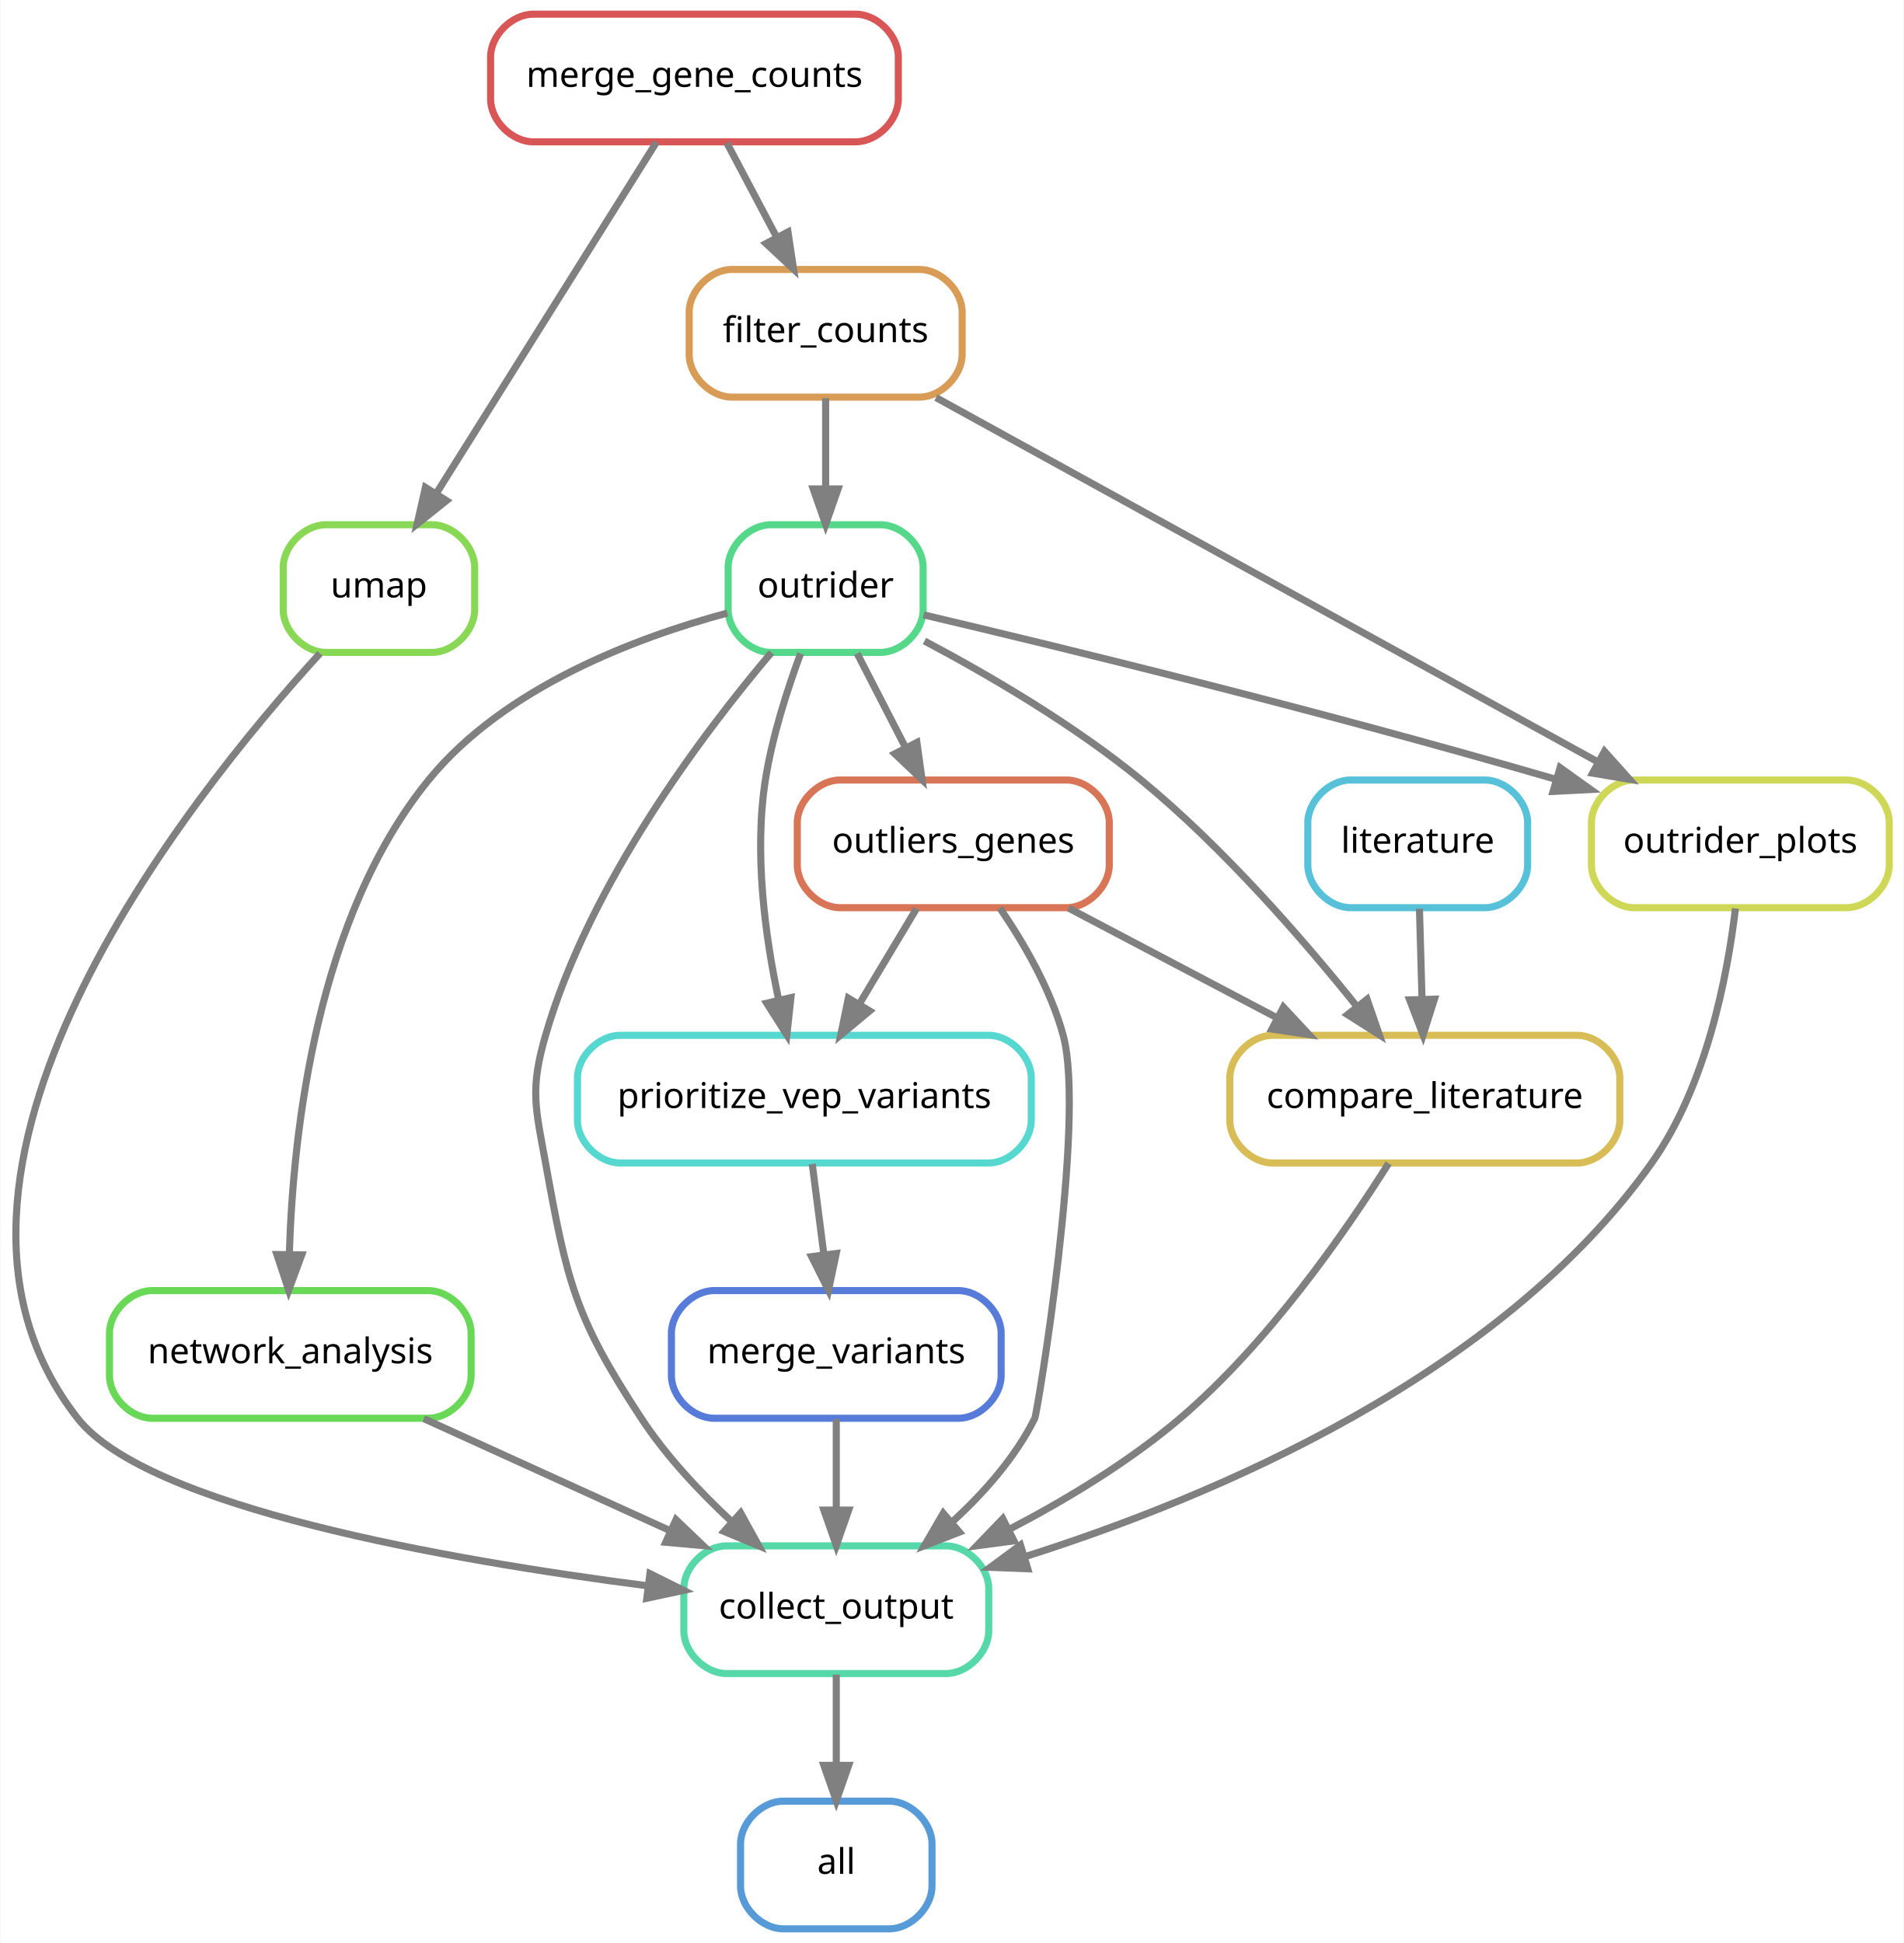
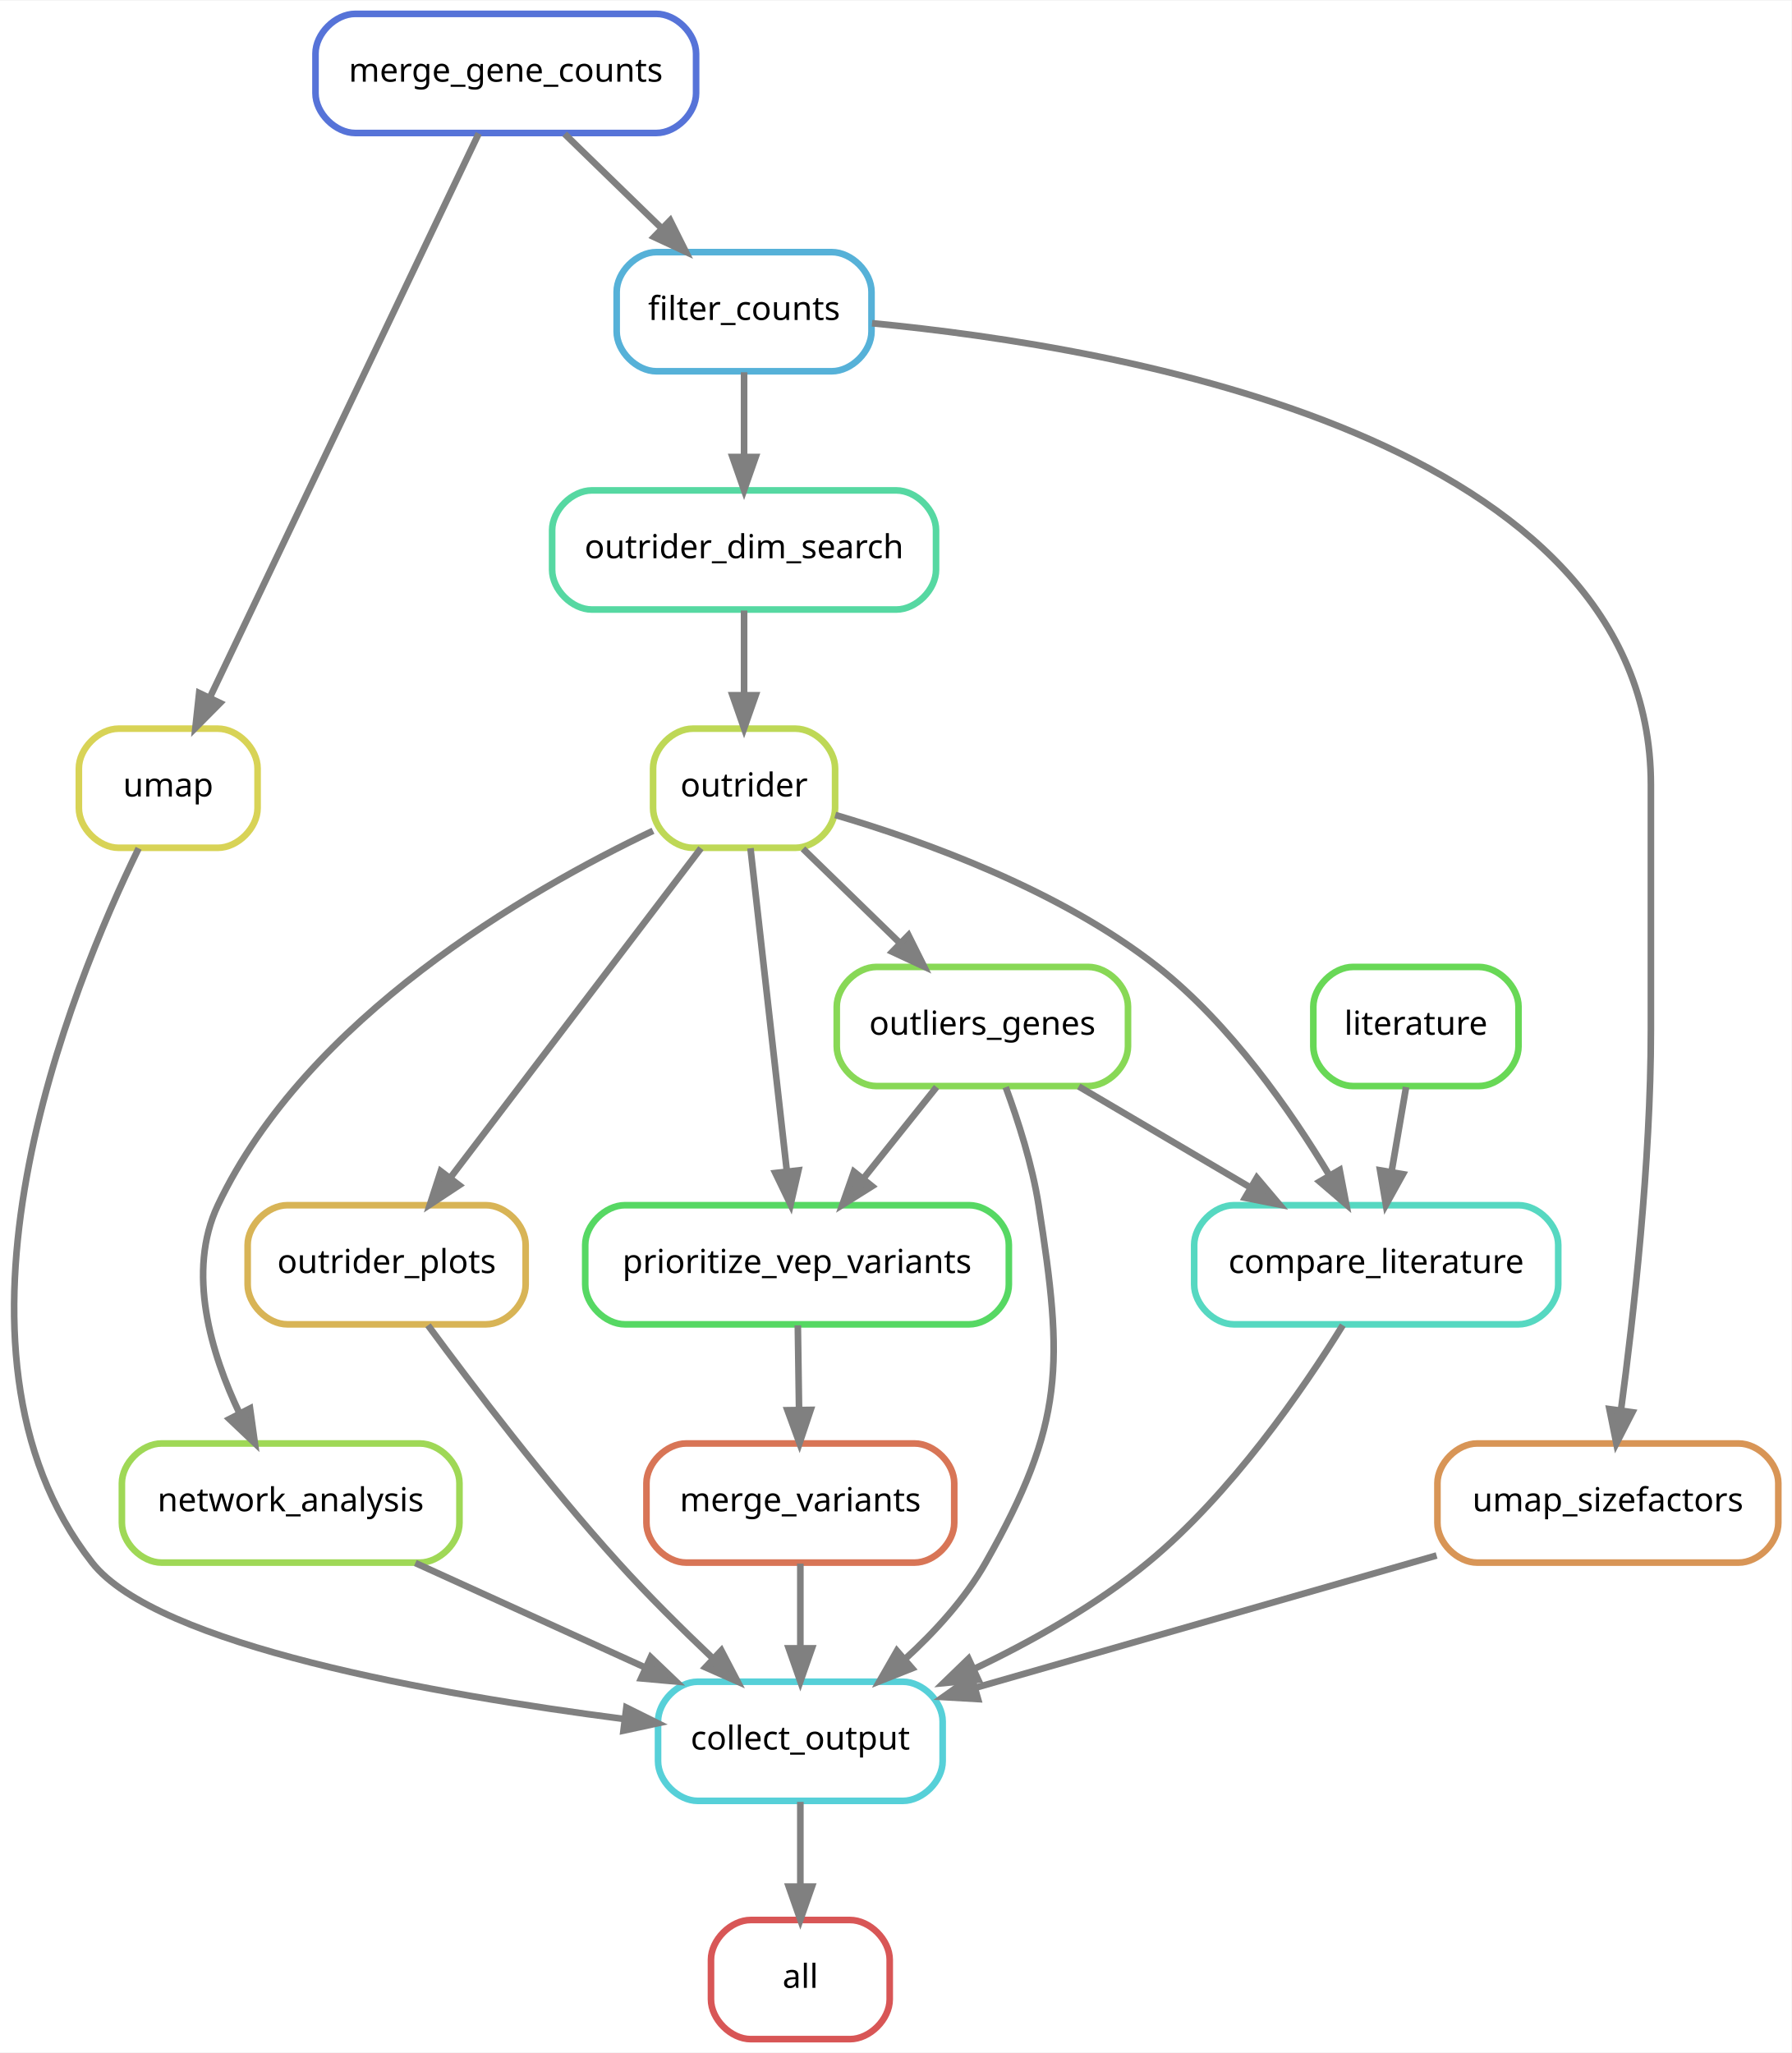
- <svg xmlns="http://www.w3.org/2000/svg" width="537pt" height="548pt" viewBox="0.00 0.00 536.76 548.00">
-   <g id="graph0" class="graph" transform="scale(1 1) rotate(0) translate(4 544)">
-     <polygon fill="white" stroke="transparent" points="-4,4 -4,-544 532.76,-544 532.76,4 -4,4" />
+ <svg xmlns="http://www.w3.org/2000/svg" width="541pt" height="620pt" viewBox="0.00 0.00 541.33 620.00">
+   <g id="graph0" class="graph" transform="scale(1 1) rotate(0) translate(4 616)">
+     <polygon fill="white" stroke="transparent" points="-4,4 -4,-616 537.33,-616 537.33,4 -4,4" />
    <g id="node1" class="node">
-       <path fill="none" stroke="#569ad8" stroke-width="2" d="M246.76,-36C246.76,-36 216.76,-36 216.76,-36 210.76,-36 204.76,-30 204.76,-24 204.76,-24 204.76,-12 204.76,-12 204.76,-6 210.76,0 216.76,0 216.76,0 246.76,0 246.76,0 252.76,0 258.76,-6 258.76,-12 258.76,-12 258.76,-24 258.76,-24 258.76,-30 252.76,-36 246.76,-36" />
-       <text text-anchor="middle" x="231.76" y="-15.5" font-family="sans" font-size="10.00">all</text>
+       <path fill="none" stroke="#d85656" stroke-width="2" d="M252.83,-36C252.83,-36 222.83,-36 222.83,-36 216.83,-36 210.83,-30 210.83,-24 210.83,-24 210.83,-12 210.83,-12 210.83,-6 216.83,0 222.83,0 222.83,0 252.83,0 252.83,0 258.83,0 264.83,-6 264.83,-12 264.83,-12 264.83,-24 264.83,-24 264.83,-30 258.83,-36 252.83,-36" />
+       <text text-anchor="middle" x="237.83" y="-15.5" font-family="sans" font-size="10.00">all</text>
    </g>
    <g id="node2" class="node">
-       <path fill="none" stroke="#56d8a9" stroke-width="2" d="M262.76,-108C262.76,-108 200.76,-108 200.76,-108 194.76,-108 188.76,-102 188.76,-96 188.76,-96 188.76,-84 188.76,-84 188.76,-78 194.76,-72 200.76,-72 200.76,-72 262.76,-72 262.76,-72 268.76,-72 274.76,-78 274.76,-84 274.76,-84 274.76,-96 274.76,-96 274.76,-102 268.76,-108 262.76,-108" />
-       <text text-anchor="middle" x="231.76" y="-87.5" font-family="sans" font-size="10.00">collect_output</text>
+       <path fill="none" stroke="#56d0d8" stroke-width="2" d="M268.83,-108C268.83,-108 206.83,-108 206.83,-108 200.83,-108 194.83,-102 194.83,-96 194.83,-96 194.83,-84 194.83,-84 194.83,-78 200.83,-72 206.83,-72 206.83,-72 268.83,-72 268.83,-72 274.83,-72 280.83,-78 280.83,-84 280.83,-84 280.83,-96 280.83,-96 280.83,-102 274.83,-108 268.83,-108" />
+       <text text-anchor="middle" x="237.83" y="-87.5" font-family="sans" font-size="10.00">collect_output</text>
    </g>
    <g id="edge1" class="edge">
-       <path fill="none" stroke="grey" stroke-width="2" d="M231.76,-71.7C231.76,-63.98 231.76,-54.71 231.76,-46.11" />
-       <polygon fill="grey" stroke="grey" stroke-width="2" points="235.26,-46.1 231.76,-36.1 228.26,-46.1 235.26,-46.1" />
+       <path fill="none" stroke="grey" stroke-width="2" d="M237.83,-71.7C237.83,-63.98 237.83,-54.71 237.83,-46.11" />
+       <polygon fill="grey" stroke="grey" stroke-width="2" points="241.33,-46.1 237.83,-36.1 234.33,-46.1 241.33,-46.1" />
    </g>
    <g id="node3" class="node">
-       <path fill="none" stroke="#88d856" stroke-width="2" d="M117.76,-396C117.76,-396 87.76,-396 87.76,-396 81.76,-396 75.76,-390 75.76,-384 75.76,-384 75.76,-372 75.76,-372 75.76,-366 81.76,-360 87.76,-360 87.76,-360 117.76,-360 117.76,-360 123.76,-360 129.76,-366 129.76,-372 129.76,-372 129.76,-384 129.76,-384 129.76,-390 123.76,-396 117.76,-396" />
-       <text text-anchor="middle" x="102.76" y="-375.5" font-family="sans" font-size="10.00">umap</text>
+       <path fill="none" stroke="#d8d356" stroke-width="2" d="M61.83,-396C61.83,-396 31.83,-396 31.83,-396 25.83,-396 19.83,-390 19.83,-384 19.83,-384 19.83,-372 19.83,-372 19.83,-366 25.83,-360 31.83,-360 31.83,-360 61.83,-360 61.83,-360 67.83,-360 73.83,-366 73.83,-372 73.83,-372 73.83,-384 73.83,-384 73.83,-390 67.83,-396 61.83,-396" />
+       <text text-anchor="middle" x="46.83" y="-375.5" font-family="sans" font-size="10.00">umap</text>
    </g>
    <g id="edge5" class="edge">
-       <path fill="none" stroke="grey" stroke-width="2" d="M86.13,-359.72C48.48,-318.49 -35.98,-212.67 17.76,-144 37.35,-118.96 121.66,-104.1 178.43,-96.75" />
-       <polygon fill="grey" stroke="grey" stroke-width="2" points="179.2,-100.18 188.68,-95.46 178.32,-93.23 179.2,-100.18" />
+       <path fill="none" stroke="grey" stroke-width="2" d="M37.89,-359.84C17.45,-317.95 -27.15,-209.14 23.83,-144 43.42,-118.96 127.73,-104.1 184.5,-96.75" />
+       <polygon fill="grey" stroke="grey" stroke-width="2" points="185.26,-100.18 194.75,-95.46 184.39,-93.23 185.26,-100.18" />
    </g>
    <g id="node4" class="node">
-       <path fill="none" stroke="#d85656" stroke-width="2" d="M237.26,-540C237.26,-540 146.26,-540 146.26,-540 140.26,-540 134.26,-534 134.26,-528 134.26,-528 134.26,-516 134.26,-516 134.26,-510 140.26,-504 146.26,-504 146.26,-504 237.26,-504 237.26,-504 243.26,-504 249.26,-510 249.26,-516 249.26,-516 249.26,-528 249.26,-528 249.26,-534 243.26,-540 237.26,-540" />
-       <text text-anchor="middle" x="191.76" y="-519.5" font-family="sans" font-size="10.00">merge_gene_counts</text>
+       <path fill="none" stroke="#5673d8" stroke-width="2" d="M194.33,-612C194.33,-612 103.33,-612 103.33,-612 97.33,-612 91.33,-606 91.33,-600 91.33,-600 91.33,-588 91.33,-588 91.33,-582 97.33,-576 103.33,-576 103.33,-576 194.33,-576 194.33,-576 200.33,-576 206.33,-582 206.33,-588 206.33,-588 206.33,-600 206.33,-600 206.33,-606 200.33,-612 194.33,-612" />
+       <text text-anchor="middle" x="148.83" y="-591.5" font-family="sans" font-size="10.00">merge_gene_counts</text>
    </g>
    <g id="edge9" class="edge">
-       <path fill="none" stroke="grey" stroke-width="2" d="M181.02,-503.87C165.58,-479.24 137,-433.64 118.98,-404.88" />
-       <polygon fill="grey" stroke="grey" stroke-width="2" points="121.81,-402.8 113.53,-396.19 115.87,-406.52 121.81,-402.8" />
+       <path fill="none" stroke="grey" stroke-width="2" d="M140.65,-575.85C122.89,-538.6 80.7,-450.07 59.47,-405.54" />
+       <polygon fill="grey" stroke="grey" stroke-width="2" points="62.5,-403.75 55.04,-396.23 56.18,-406.77 62.5,-403.75" />
    </g>
    <g id="node6" class="node">
-       <path fill="none" stroke="#d89c56" stroke-width="2" d="M255.26,-468C255.26,-468 202.26,-468 202.26,-468 196.26,-468 190.26,-462 190.26,-456 190.26,-456 190.26,-444 190.26,-444 190.26,-438 196.26,-432 202.26,-432 202.26,-432 255.26,-432 255.26,-432 261.26,-432 267.26,-438 267.26,-444 267.26,-444 267.26,-456 267.26,-456 267.26,-462 261.26,-468 255.26,-468" />
-       <text text-anchor="middle" x="228.76" y="-447.5" font-family="sans" font-size="10.00">filter_counts</text>
+       <path fill="none" stroke="#56b1d8" stroke-width="2" d="M247.33,-540C247.33,-540 194.33,-540 194.33,-540 188.33,-540 182.33,-534 182.33,-528 182.33,-528 182.33,-516 182.33,-516 182.33,-510 188.33,-504 194.33,-504 194.33,-504 247.33,-504 247.33,-504 253.33,-504 259.33,-510 259.33,-516 259.33,-516 259.33,-528 259.33,-528 259.33,-534 253.33,-540 247.33,-540" />
+       <text text-anchor="middle" x="220.83" y="-519.5" font-family="sans" font-size="10.00">filter_counts</text>
+     </g>
+     <g id="edge11" class="edge">
+       <path fill="none" stroke="grey" stroke-width="2" d="M166.62,-575.7C175.43,-567.14 186.21,-556.66 195.83,-547.3" />
+       <polygon fill="grey" stroke="grey" stroke-width="2" points="198.5,-549.58 203.23,-540.1 193.62,-544.57 198.5,-549.58" />
+     </g>
+     <g id="node5" class="node">
+       <path fill="none" stroke="#d89556" stroke-width="2" d="M521.33,-180C521.33,-180 442.33,-180 442.33,-180 436.33,-180 430.33,-174 430.33,-168 430.33,-168 430.33,-156 430.33,-156 430.33,-150 436.33,-144 442.33,-144 442.33,-144 521.33,-144 521.33,-144 527.33,-144 533.33,-150 533.33,-156 533.33,-156 533.33,-168 533.33,-168 533.33,-174 527.33,-180 521.33,-180" />
+       <text text-anchor="middle" x="481.83" y="-159.5" font-family="sans" font-size="10.00">umap_sizefactors</text>
+     </g>
+     <g id="edge3" class="edge">
+       <path fill="none" stroke="grey" stroke-width="2" d="M430.08,-146.15C389.03,-134.38 331.87,-117.98 290.56,-106.13" />
+       <polygon fill="grey" stroke="grey" stroke-width="2" points="291.52,-102.76 280.95,-103.37 289.59,-109.49 291.52,-102.76" />
+     </g>
+     <g id="edge10" class="edge">
+       <path fill="none" stroke="grey" stroke-width="2" d="M259.5,-518.51C335.03,-511.32 494.83,-483.75 494.83,-379 494.83,-379 494.83,-379 494.83,-305 494.83,-264.83 489.6,-218.53 485.78,-190.01" />
+       <polygon fill="grey" stroke="grey" stroke-width="2" points="489.23,-189.43 484.39,-180 482.3,-190.39 489.23,-189.43" />
+     </g>
+     <g id="node9" class="node">
+       <path fill="none" stroke="#56d8a2" stroke-width="2" d="M266.83,-468C266.83,-468 174.83,-468 174.83,-468 168.83,-468 162.83,-462 162.83,-456 162.83,-456 162.83,-444 162.83,-444 162.83,-438 168.83,-432 174.83,-432 174.83,-432 266.83,-432 266.83,-432 272.83,-432 278.83,-438 278.83,-444 278.83,-444 278.83,-456 278.83,-456 278.83,-462 272.83,-468 266.83,-468" />
+       <text text-anchor="middle" x="220.83" y="-447.5" font-family="sans" font-size="10.00">outrider_dim_search</text>
+     </g>
+     <g id="edge14" class="edge">
+       <path fill="none" stroke="grey" stroke-width="2" d="M220.83,-503.7C220.83,-495.98 220.83,-486.71 220.83,-478.11" />
+       <polygon fill="grey" stroke="grey" stroke-width="2" points="224.33,-478.1 220.83,-468.1 217.33,-478.1 224.33,-478.1" />
+     </g>
+     <g id="node7" class="node">
+       <path fill="none" stroke="#d8b456" stroke-width="2" d="M142.83,-252C142.83,-252 82.83,-252 82.83,-252 76.83,-252 70.83,-246 70.83,-240 70.83,-240 70.83,-228 70.83,-228 70.83,-222 76.83,-216 82.83,-216 82.83,-216 142.83,-216 142.83,-216 148.83,-216 154.83,-222 154.83,-228 154.83,-228 154.83,-240 154.83,-240 154.83,-246 148.83,-252 142.83,-252" />
+       <text text-anchor="middle" x="112.83" y="-231.5" font-family="sans" font-size="10.00">outrider_plots</text>
+     </g>
+     <g id="edge4" class="edge">
+       <path fill="none" stroke="grey" stroke-width="2" d="M125.32,-215.71C138.83,-197.35 161.33,-167.77 182.83,-144 191.72,-134.16 202.06,-123.93 211.35,-115.1" />
+       <polygon fill="grey" stroke="grey" stroke-width="2" points="213.96,-117.45 218.86,-108.06 209.17,-112.35 213.96,-117.45" />
+     </g>
+     <g id="node8" class="node">
+       <path fill="none" stroke="#bed856" stroke-width="2" d="M236.33,-396C236.33,-396 205.33,-396 205.33,-396 199.33,-396 193.33,-390 193.33,-384 193.33,-384 193.33,-372 193.33,-372 193.33,-366 199.33,-360 205.33,-360 205.33,-360 236.33,-360 236.33,-360 242.33,-360 248.33,-366 248.33,-372 248.33,-372 248.33,-384 248.33,-384 248.33,-390 242.33,-396 236.33,-396" />
+       <text text-anchor="middle" x="220.83" y="-375.5" font-family="sans" font-size="10.00">outrider</text>
    </g>
    <g id="edge12" class="edge">
-       <path fill="none" stroke="grey" stroke-width="2" d="M200.9,-503.7C205.16,-495.64 210.31,-485.89 215.02,-476.98" />
-       <polygon fill="grey" stroke="grey" stroke-width="2" points="218.14,-478.58 219.71,-468.1 211.95,-475.31 218.14,-478.58" />
+       <path fill="none" stroke="grey" stroke-width="2" d="M207.8,-359.87C188.99,-335.14 154.08,-289.24 132.23,-260.51" />
+       <polygon fill="grey" stroke="grey" stroke-width="2" points="134.74,-258.03 125.9,-252.19 129.17,-262.27 134.74,-258.03" />
    </g>
-     <g id="node5" class="node">
-       <path fill="none" stroke="#ced856" stroke-width="2" d="M516.76,-324C516.76,-324 456.76,-324 456.76,-324 450.76,-324 444.76,-318 444.76,-312 444.76,-312 444.76,-300 444.76,-300 444.76,-294 450.76,-288 456.76,-288 456.76,-288 516.76,-288 516.76,-288 522.76,-288 528.76,-294 528.76,-300 528.76,-300 528.76,-312 528.76,-312 528.76,-318 522.76,-324 516.76,-324" />
-       <text text-anchor="middle" x="486.76" y="-303.5" font-family="sans" font-size="10.00">outrider_plots</text>
+     <g id="node10" class="node">
+       <path fill="none" stroke="#88d856" stroke-width="2" d="M324.83,-324C324.83,-324 260.83,-324 260.83,-324 254.83,-324 248.83,-318 248.83,-312 248.83,-312 248.83,-300 248.83,-300 248.83,-294 254.83,-288 260.83,-288 260.83,-288 324.83,-288 324.83,-288 330.83,-288 336.83,-294 336.83,-300 336.83,-300 336.83,-312 336.83,-312 336.83,-318 330.83,-324 324.83,-324" />
+       <text text-anchor="middle" x="292.83" y="-303.5" font-family="sans" font-size="10.00">outliers_genes</text>
    </g>
-     <g id="edge4" class="edge">
-       <path fill="none" stroke="grey" stroke-width="2" d="M485.38,-287.79C483.11,-268.7 477.18,-237.73 461.76,-216 419.16,-155.99 338.43,-121.89 284.85,-104.92" />
-       <polygon fill="grey" stroke="grey" stroke-width="2" points="285.77,-101.54 275.18,-101.95 283.71,-108.24 285.77,-101.54" />
+     <g id="edge15" class="edge">
+       <path fill="none" stroke="grey" stroke-width="2" d="M238.62,-359.7C247.43,-351.14 258.21,-340.66 267.83,-331.3" />
+       <polygon fill="grey" stroke="grey" stroke-width="2" points="270.5,-333.58 275.23,-324.1 265.62,-328.57 270.5,-333.58" />
    </g>
-     <g id="edge10" class="edge">
-       <path fill="none" stroke="grey" stroke-width="2" d="M259.88,-431.87C306.66,-406.12 395.1,-357.45 446.65,-329.07" />
-       <polygon fill="grey" stroke="grey" stroke-width="2" points="448.45,-332.08 455.52,-324.19 445.08,-325.94 448.45,-332.08" />
+     <g id="node11" class="node">
+       <path fill="none" stroke="#56d8c1" stroke-width="2" d="M454.83,-252C454.83,-252 368.83,-252 368.83,-252 362.83,-252 356.83,-246 356.83,-240 356.83,-240 356.83,-228 356.83,-228 356.83,-222 362.83,-216 368.83,-216 368.83,-216 454.83,-216 454.83,-216 460.83,-216 466.83,-222 466.83,-228 466.83,-228 466.83,-240 466.83,-240 466.83,-246 460.83,-252 454.83,-252" />
+       <text text-anchor="middle" x="411.83" y="-231.5" font-family="sans" font-size="10.00">compare_literature</text>
    </g>
-     <g id="node7" class="node">
-       <path fill="none" stroke="#56d88a" stroke-width="2" d="M244.26,-396C244.26,-396 213.26,-396 213.26,-396 207.26,-396 201.26,-390 201.26,-384 201.26,-384 201.26,-372 201.26,-372 201.26,-366 207.26,-360 213.26,-360 213.26,-360 244.26,-360 244.26,-360 250.26,-360 256.26,-366 256.26,-372 256.26,-372 256.26,-384 256.26,-384 256.26,-390 250.26,-396 244.26,-396" />
-       <text text-anchor="middle" x="228.76" y="-375.5" font-family="sans" font-size="10.00">outrider</text>
+     <g id="edge16" class="edge">
+       <path fill="none" stroke="grey" stroke-width="2" d="M248.38,-369.92C275.29,-362.01 316.38,-347.18 345.83,-324 367.75,-306.74 386.01,-280.47 397.73,-260.94" />
+       <polygon fill="grey" stroke="grey" stroke-width="2" points="400.79,-262.64 402.79,-252.23 394.74,-259.12 400.79,-262.64" />
+     </g>
+     <g id="node14" class="node">
+       <path fill="none" stroke="#56d863" stroke-width="2" d="M288.83,-252C288.83,-252 184.83,-252 184.83,-252 178.83,-252 172.83,-246 172.83,-240 172.83,-240 172.83,-228 172.83,-228 172.83,-222 178.83,-216 184.83,-216 184.83,-216 288.83,-216 288.83,-216 294.83,-216 300.83,-222 300.83,-228 300.83,-228 300.83,-240 300.83,-240 300.83,-246 294.83,-252 288.83,-252" />
+       <text text-anchor="middle" x="236.83" y="-231.5" font-family="sans" font-size="10.00">prioritize_vep_variants</text>
+     </g>
+     <g id="edge20" class="edge">
+       <path fill="none" stroke="grey" stroke-width="2" d="M222.76,-359.87C225.48,-335.67 230.49,-291.21 233.74,-262.39" />
+       <polygon fill="grey" stroke="grey" stroke-width="2" points="237.25,-262.52 234.89,-252.19 230.29,-261.73 237.25,-262.52" />
+     </g>
+     <g id="node15" class="node">
+       <path fill="none" stroke="#9fd856" stroke-width="2" d="M122.83,-180C122.83,-180 44.83,-180 44.83,-180 38.83,-180 32.83,-174 32.83,-168 32.83,-168 32.83,-156 32.83,-156 32.83,-150 38.83,-144 44.83,-144 44.83,-144 122.83,-144 122.83,-144 128.83,-144 134.83,-150 134.83,-156 134.83,-156 134.83,-168 134.83,-168 134.83,-174 128.83,-180 122.83,-180" />
+       <text text-anchor="middle" x="83.83" y="-159.5" font-family="sans" font-size="10.00">network_analysis</text>
+     </g>
+     <g id="edge22" class="edge">
+       <path fill="none" stroke="grey" stroke-width="2" d="M193.31,-365.14C155.38,-347.07 88.67,-308.64 61.83,-252 52.31,-231.91 59.72,-207.26 68.43,-188.99" />
+       <polygon fill="grey" stroke="grey" stroke-width="2" points="71.55,-190.58 73.01,-180.08 65.32,-187.37 71.55,-190.58" />
    </g>
    <g id="edge13" class="edge">
-       <path fill="none" stroke="grey" stroke-width="2" d="M228.76,-431.7C228.76,-423.98 228.76,-414.71 228.76,-406.11" />
-       <polygon fill="grey" stroke="grey" stroke-width="2" points="232.26,-406.1 228.76,-396.1 225.26,-406.1 232.26,-406.1" />
+       <path fill="none" stroke="grey" stroke-width="2" d="M220.83,-431.7C220.83,-423.98 220.83,-414.71 220.83,-406.11" />
+       <polygon fill="grey" stroke="grey" stroke-width="2" points="224.33,-406.1 220.83,-396.1 217.33,-406.1 224.33,-406.1" />
+     </g>
+     <g id="edge6" class="edge">
+       <path fill="none" stroke="grey" stroke-width="2" d="M299.89,-287.67C303.66,-277.47 307.91,-264.22 309.83,-252 317.33,-204.06 317.76,-186.21 293.83,-144 287.64,-133.08 278.47,-123.05 269.34,-114.73" />
+       <polygon fill="grey" stroke="grey" stroke-width="2" points="271.59,-112.05 261.74,-108.15 267.01,-117.34 271.59,-112.05" />
+     </g>
+     <g id="edge17" class="edge">
+       <path fill="none" stroke="grey" stroke-width="2" d="M321.94,-287.88C337.5,-278.72 356.84,-267.34 373.6,-257.48" />
+       <polygon fill="grey" stroke="grey" stroke-width="2" points="375.76,-260.28 382.6,-252.19 372.21,-254.24 375.76,-260.28" />
+     </g>
+     <g id="edge21" class="edge">
+       <path fill="none" stroke="grey" stroke-width="2" d="M278.98,-287.7C272.34,-279.39 264.25,-269.28 256.94,-260.14" />
+       <polygon fill="grey" stroke="grey" stroke-width="2" points="259.49,-257.73 250.51,-252.1 254.02,-262.1 259.49,-257.73" />
    </g>
    <g id="edge7" class="edge">
-       <path fill="none" stroke="grey" stroke-width="2" d="M213.46,-359.95C194.21,-337.23 162.18,-294.91 149.76,-252 145.31,-236.63 146.9,-231.74 149.76,-216 155.85,-182.37 157.99,-172.56 176.76,-144 183.75,-133.35 193.25,-123.23 202.38,-114.74" />
-       <polygon fill="grey" stroke="grey" stroke-width="2" points="204.78,-117.29 209.9,-108.01 200.11,-112.07 204.78,-117.29" />
-     </g>
-     <g id="edge11" class="edge">
-       <path fill="none" stroke="grey" stroke-width="2" d="M256.38,-370.59C294.44,-361.61 365.31,-344.39 434.74,-324.2" />
-       <polygon fill="grey" stroke="grey" stroke-width="2" points="435.92,-327.5 444.53,-321.33 433.95,-320.79 435.92,-327.5" />
-     </g>
-     <g id="node8" class="node">
-       <path fill="none" stroke="#d87556" stroke-width="2" d="M296.76,-324C296.76,-324 232.76,-324 232.76,-324 226.76,-324 220.76,-318 220.76,-312 220.76,-312 220.76,-300 220.76,-300 220.76,-294 226.76,-288 232.76,-288 232.76,-288 296.76,-288 296.76,-288 302.76,-288 308.76,-294 308.76,-300 308.76,-300 308.76,-312 308.76,-312 308.76,-318 302.76,-324 296.76,-324" />
-       <text text-anchor="middle" x="264.76" y="-303.5" font-family="sans" font-size="10.00">outliers_genes</text>
-     </g>
-     <g id="edge14" class="edge">
-       <path fill="none" stroke="grey" stroke-width="2" d="M237.65,-359.7C241.75,-351.73 246.7,-342.1 251.25,-333.26" />
-       <polygon fill="grey" stroke="grey" stroke-width="2" points="254.5,-334.6 255.96,-324.1 248.27,-331.4 254.5,-334.6" />
-     </g>
-     <g id="node9" class="node">
-       <path fill="none" stroke="#d8bc56" stroke-width="2" d="M440.76,-252C440.76,-252 354.76,-252 354.76,-252 348.76,-252 342.76,-246 342.76,-240 342.76,-240 342.76,-228 342.76,-228 342.76,-222 348.76,-216 354.76,-216 354.76,-216 440.76,-216 440.76,-216 446.76,-216 452.76,-222 452.76,-228 452.76,-228 452.76,-240 452.76,-240 452.76,-246 446.76,-252 440.76,-252" />
-       <text text-anchor="middle" x="397.76" y="-231.5" font-family="sans" font-size="10.00">compare_literature</text>
-     </g>
-     <g id="edge16" class="edge">
-       <path fill="none" stroke="grey" stroke-width="2" d="M256.63,-363.22C274.92,-353.52 298.86,-339.53 317.76,-324 340.97,-304.93 363.48,-279 378.68,-260.06" />
-       <polygon fill="grey" stroke="grey" stroke-width="2" points="381.47,-262.16 384.93,-252.15 375.98,-257.83 381.47,-262.16" />
+       <path fill="none" stroke="grey" stroke-width="2" d="M401.74,-215.74C389.71,-196.31 368.02,-164.77 342.83,-144 327.19,-131.11 307.91,-120.26 290.15,-111.79" />
+       <polygon fill="grey" stroke="grey" stroke-width="2" points="291.58,-108.59 281.03,-107.58 288.64,-114.95 291.58,-108.59" />
    </g>
    <g id="node12" class="node">
-       <path fill="none" stroke="#56d8d0" stroke-width="2" d="M274.76,-252C274.76,-252 170.76,-252 170.76,-252 164.76,-252 158.76,-246 158.76,-240 158.76,-240 158.76,-228 158.76,-228 158.76,-222 164.76,-216 170.76,-216 170.76,-216 274.76,-216 274.76,-216 280.76,-216 286.76,-222 286.76,-228 286.76,-228 286.76,-240 286.76,-240 286.76,-246 280.76,-252 274.76,-252" />
-       <text text-anchor="middle" x="222.76" y="-231.5" font-family="sans" font-size="10.00">prioritize_vep_variants</text>
+       <path fill="none" stroke="#68d856" stroke-width="2" d="M442.83,-324C442.83,-324 404.83,-324 404.83,-324 398.83,-324 392.83,-318 392.83,-312 392.83,-312 392.83,-300 392.83,-300 392.83,-294 398.83,-288 404.83,-288 404.83,-288 442.83,-288 442.83,-288 448.83,-288 454.83,-294 454.83,-300 454.83,-300 454.83,-312 454.83,-312 454.83,-318 448.83,-324 442.83,-324" />
+       <text text-anchor="middle" x="423.83" y="-303.5" font-family="sans" font-size="10.00">literature</text>
    </g>
-     <g id="edge20" class="edge">
-       <path fill="none" stroke="grey" stroke-width="2" d="M221.69,-359.67C217.92,-349.47 213.67,-336.22 211.76,-324 208.53,-303.36 211.7,-279.92 215.46,-262.27" />
-       <polygon fill="grey" stroke="grey" stroke-width="2" points="218.97,-262.64 217.82,-252.11 212.15,-261.06 218.97,-262.64" />
+     <g id="edge18" class="edge">
+       <path fill="none" stroke="grey" stroke-width="2" d="M420.86,-287.7C419.54,-279.98 417.95,-270.71 416.47,-262.11" />
+       <polygon fill="grey" stroke="grey" stroke-width="2" points="419.9,-261.37 414.76,-252.1 413,-262.55 419.9,-261.37" />
    </g>
    <g id="node13" class="node">
-       <path fill="none" stroke="#68d856" stroke-width="2" d="M116.76,-180C116.76,-180 38.76,-180 38.76,-180 32.76,-180 26.76,-174 26.76,-168 26.76,-168 26.76,-156 26.76,-156 26.76,-150 32.76,-144 38.76,-144 38.76,-144 116.76,-144 116.76,-144 122.76,-144 128.76,-150 128.76,-156 128.76,-156 128.76,-168 128.76,-168 128.76,-174 122.76,-180 116.76,-180" />
-       <text text-anchor="middle" x="77.76" y="-159.5" font-family="sans" font-size="10.00">network_analysis</text>
-     </g>
-     <g id="edge21" class="edge">
-       <path fill="none" stroke="grey" stroke-width="2" d="M201.03,-371.1C175.37,-364.19 138.08,-350.19 116.76,-324 85.3,-285.36 78.56,-225.28 77.49,-190.48" />
-       <polygon fill="grey" stroke="grey" stroke-width="2" points="80.98,-190.07 77.31,-180.13 73.98,-190.18 80.98,-190.07" />
+       <path fill="none" stroke="#d87556" stroke-width="2" d="M272.33,-180C272.33,-180 203.33,-180 203.33,-180 197.33,-180 191.33,-174 191.33,-168 191.33,-168 191.33,-156 191.33,-156 191.33,-150 197.33,-144 203.33,-144 203.33,-144 272.33,-144 272.33,-144 278.33,-144 284.33,-150 284.33,-156 284.33,-156 284.33,-168 284.33,-168 284.33,-174 278.33,-180 272.33,-180" />
+       <text text-anchor="middle" x="237.83" y="-159.5" font-family="sans" font-size="10.00">merge_variants</text>
    </g>
    <g id="edge2" class="edge">
-       <path fill="none" stroke="grey" stroke-width="2" d="M277.9,-287.91C284.68,-278.01 292.24,-264.96 295.76,-252 302.25,-228.04 288.39,-145.27 287.76,-144 282.21,-132.86 273.31,-122.82 264.22,-114.55" />
-       <polygon fill="grey" stroke="grey" stroke-width="2" points="266.48,-111.88 256.61,-108.04 261.93,-117.2 266.48,-111.88" />
-     </g>
-     <g id="edge15" class="edge">
-       <path fill="none" stroke="grey" stroke-width="2" d="M297.29,-287.88C315,-278.55 337.11,-266.92 356.07,-256.94" />
-       <polygon fill="grey" stroke="grey" stroke-width="2" points="357.88,-259.94 365.1,-252.19 354.62,-253.75 357.88,-259.94" />
+       <path fill="none" stroke="grey" stroke-width="2" d="M237.83,-143.7C237.83,-135.98 237.83,-126.71 237.83,-118.11" />
+       <polygon fill="grey" stroke="grey" stroke-width="2" points="241.33,-118.1 237.83,-108.1 234.33,-118.1 241.33,-118.1" />
    </g>
    <g id="edge19" class="edge">
-       <path fill="none" stroke="grey" stroke-width="2" d="M254.37,-287.7C249.49,-279.56 243.57,-269.69 238.18,-260.7" />
-       <polygon fill="grey" stroke="grey" stroke-width="2" points="241.16,-258.88 233.02,-252.1 235.16,-262.48 241.16,-258.88" />
-     </g>
-     <g id="edge3" class="edge">
-       <path fill="none" stroke="grey" stroke-width="2" d="M387.55,-215.89C375.4,-196.6 353.61,-165.18 328.76,-144 314.47,-131.83 296.94,-121.22 280.73,-112.76" />
-       <polygon fill="grey" stroke="grey" stroke-width="2" points="281.88,-109.42 271.38,-108.03 278.72,-115.66 281.88,-109.42" />
-     </g>
-     <g id="node10" class="node">
-       <path fill="none" stroke="#56c1d8" stroke-width="2" d="M414.76,-324C414.76,-324 376.76,-324 376.76,-324 370.76,-324 364.76,-318 364.76,-312 364.76,-312 364.76,-300 364.76,-300 364.76,-294 370.76,-288 376.76,-288 376.76,-288 414.76,-288 414.76,-288 420.76,-288 426.76,-294 426.76,-300 426.76,-300 426.76,-312 426.76,-312 426.76,-318 420.76,-324 414.76,-324" />
-       <text text-anchor="middle" x="395.76" y="-303.5" font-family="sans" font-size="10.00">literature</text>
-     </g>
-     <g id="edge17" class="edge">
-       <path fill="none" stroke="grey" stroke-width="2" d="M396.25,-287.7C396.47,-279.98 396.74,-270.71 396.98,-262.11" />
-       <polygon fill="grey" stroke="grey" stroke-width="2" points="400.48,-262.2 397.27,-252.1 393.48,-262 400.48,-262.2" />
-     </g>
-     <g id="node11" class="node">
-       <path fill="none" stroke="#567bd8" stroke-width="2" d="M266.26,-180C266.26,-180 197.26,-180 197.26,-180 191.26,-180 185.26,-174 185.26,-168 185.26,-168 185.26,-156 185.26,-156 185.26,-150 191.26,-144 197.26,-144 197.26,-144 266.26,-144 266.26,-144 272.26,-144 278.26,-150 278.26,-156 278.26,-156 278.26,-168 278.26,-168 278.26,-174 272.26,-180 266.26,-180" />
-       <text text-anchor="middle" x="231.76" y="-159.5" font-family="sans" font-size="10.00">merge_variants</text>
+       <path fill="none" stroke="grey" stroke-width="2" d="M237.07,-215.7C237.18,-207.98 237.32,-198.71 237.44,-190.11" />
+       <polygon fill="grey" stroke="grey" stroke-width="2" points="240.94,-190.15 237.58,-180.1 233.94,-190.05 240.94,-190.15" />
    </g>
    <g id="edge8" class="edge">
-       <path fill="none" stroke="grey" stroke-width="2" d="M231.76,-143.7C231.76,-135.98 231.76,-126.71 231.76,-118.11" />
-       <polygon fill="grey" stroke="grey" stroke-width="2" points="235.26,-118.1 231.76,-108.1 228.26,-118.1 235.26,-118.1" />
-     </g>
-     <g id="edge18" class="edge">
-       <path fill="none" stroke="grey" stroke-width="2" d="M224.98,-215.7C225.97,-207.98 227.16,-198.71 228.27,-190.11" />
-       <polygon fill="grey" stroke="grey" stroke-width="2" points="231.75,-190.47 229.56,-180.1 224.81,-189.58 231.75,-190.47" />
-     </g>
-     <g id="edge6" class="edge">
-       <path fill="none" stroke="grey" stroke-width="2" d="M115.43,-143.88C136.39,-134.35 162.66,-122.41 184.93,-112.28" />
-       <polygon fill="grey" stroke="grey" stroke-width="2" points="186.55,-115.39 194.21,-108.07 183.65,-109.02 186.55,-115.39" />
+       <path fill="none" stroke="grey" stroke-width="2" d="M121.5,-143.88C142.46,-134.35 168.73,-122.41 191,-112.28" />
+       <polygon fill="grey" stroke="grey" stroke-width="2" points="192.62,-115.39 200.27,-108.07 189.72,-109.02 192.62,-115.39" />
    </g>
  </g>
</svg>
